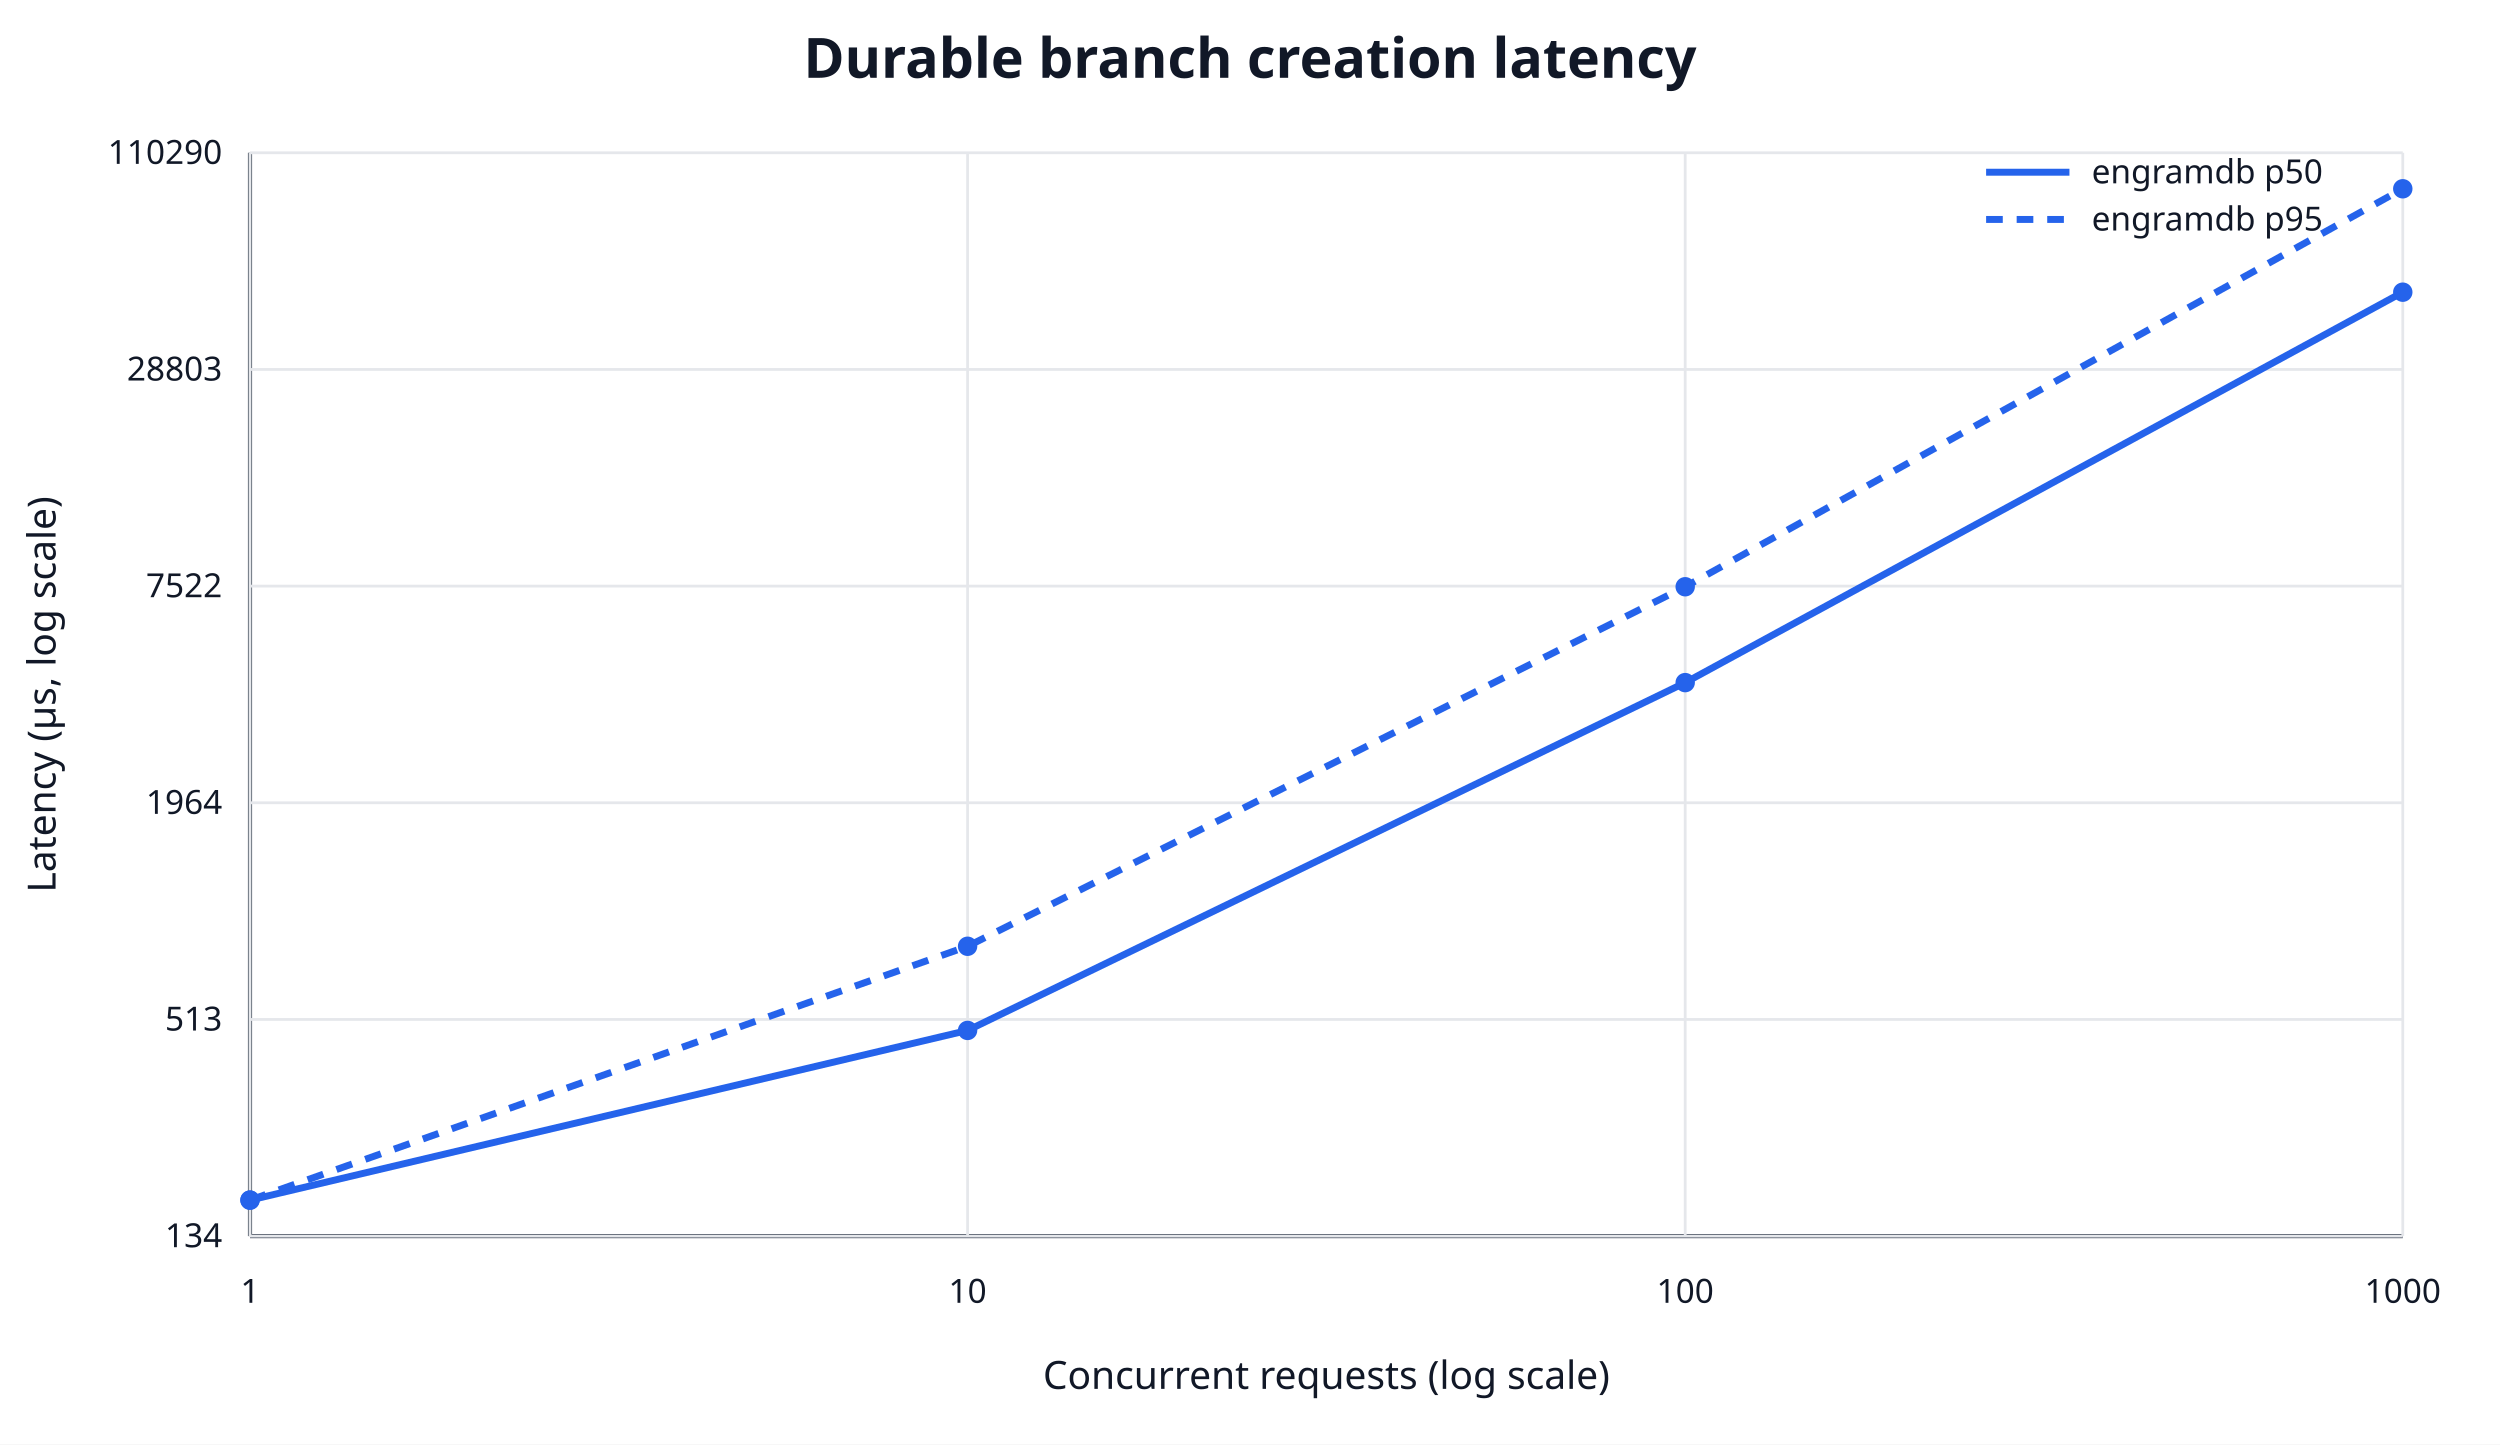
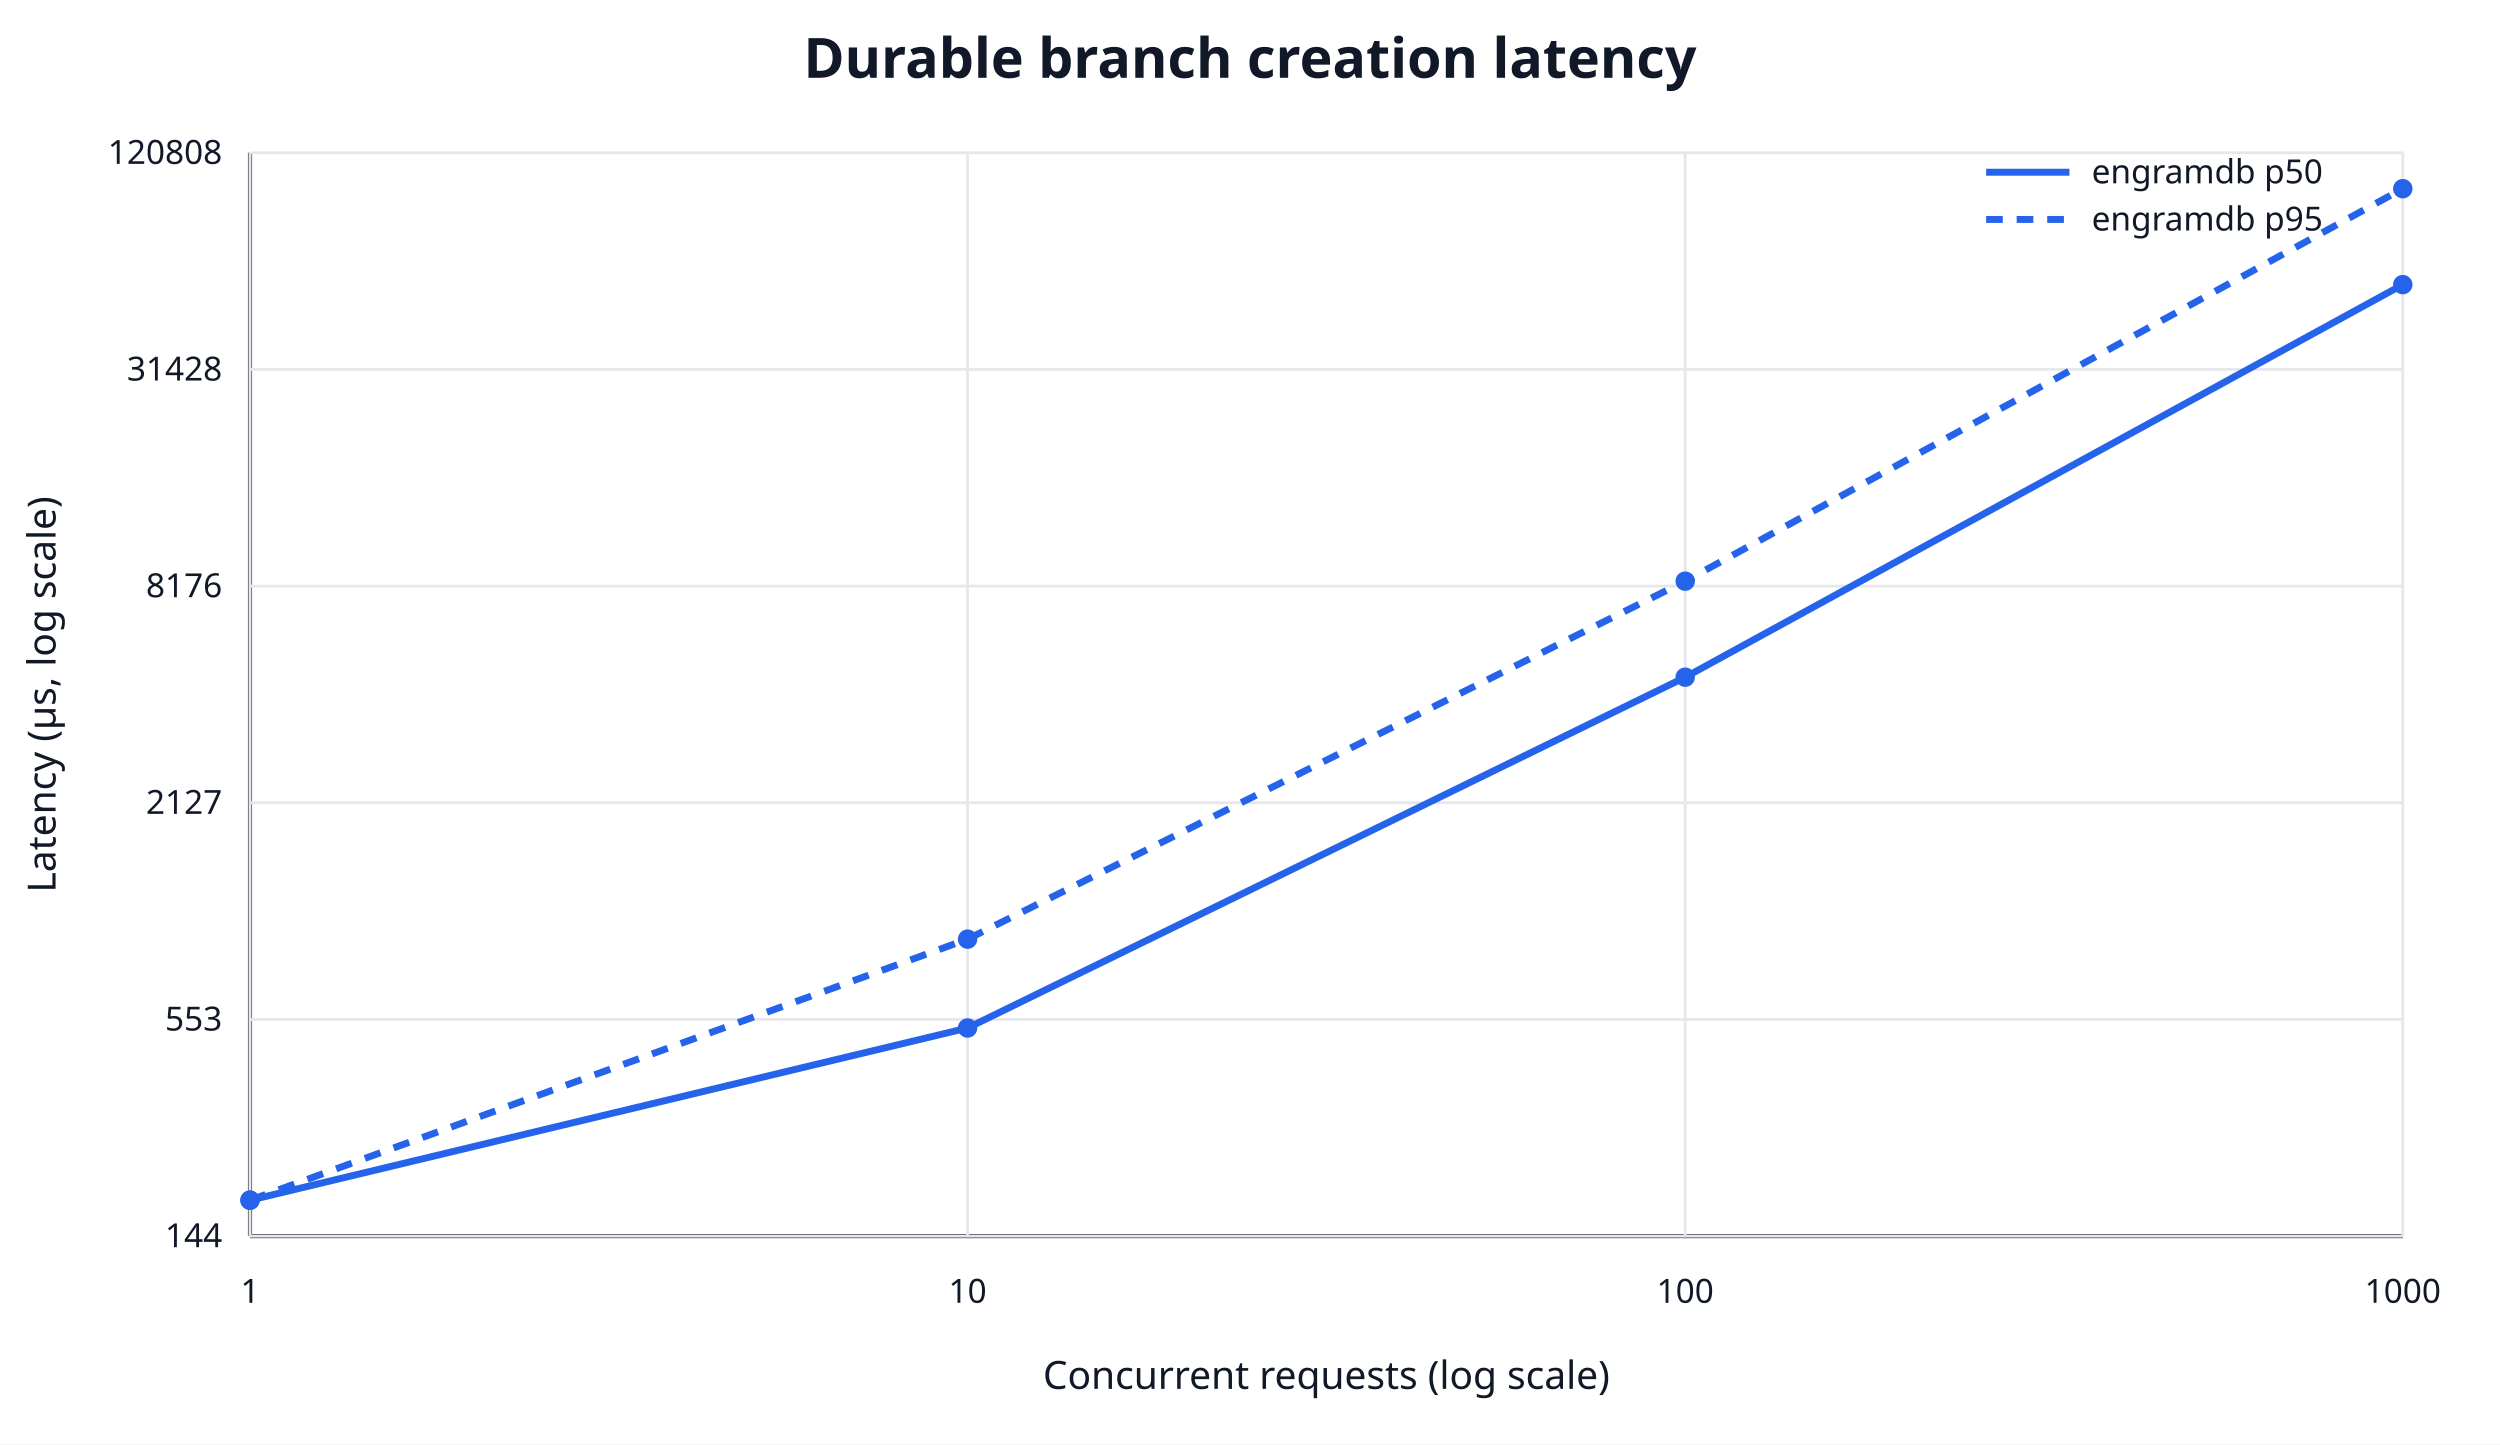
<svg xmlns="http://www.w3.org/2000/svg" width="900" height="520" viewBox="0 0 900 520">
  <rect width="100%" height="100%" fill="white" />
  <style>text{font-family:system-ui,sans-serif;fill:#111827}.grid{stroke:#e5e7eb}.axis{stroke:#374151;stroke-width:1.5}.p95{stroke-dasharray:6 5}</style>
  <text x="450.0" y="28" text-anchor="middle" font-size="20" font-weight="600">Durable branch creation latency</text>
  <line class="axis" x1="90" y1="55" x2="90" y2="445" />
  <line class="axis" x1="90" y1="445" x2="865" y2="445" />
  <line class="grid" x1="90.00" y1="55" x2="90.00" y2="445" />
  <text x="90.00" y="469" text-anchor="middle" font-size="12">1</text>
  <line class="grid" x1="348.33" y1="55" x2="348.33" y2="445" />
  <text x="348.33" y="469" text-anchor="middle" font-size="12">10</text>
  <line class="grid" x1="606.67" y1="55" x2="606.67" y2="445" />
  <text x="606.67" y="469" text-anchor="middle" font-size="12">100</text>
  <line class="grid" x1="865.00" y1="55" x2="865.00" y2="445" />
  <text x="865.00" y="469" text-anchor="middle" font-size="12">1000</text>
  <line class="grid" x1="90" y1="445.00" x2="865" y2="445.00" />
-   <text x="80" y="449.00" text-anchor="end" font-size="12">134</text>
+   <text x="80" y="449.00" text-anchor="end" font-size="12">144</text>
  <line class="grid" x1="90" y1="367.00" x2="865" y2="367.00" />
-   <text x="80" y="371.00" text-anchor="end" font-size="12">513</text>
+   <text x="80" y="371.00" text-anchor="end" font-size="12">553</text>
  <line class="grid" x1="90" y1="289.00" x2="865" y2="289.00" />
-   <text x="80" y="293.00" text-anchor="end" font-size="12">1964</text>
+   <text x="80" y="293.00" text-anchor="end" font-size="12">2127</text>
  <line class="grid" x1="90" y1="211.00" x2="865" y2="211.00" />
-   <text x="80" y="215.00" text-anchor="end" font-size="12">7522</text>
+   <text x="80" y="215.00" text-anchor="end" font-size="12">8176</text>
  <line class="grid" x1="90" y1="133.00" x2="865" y2="133.00" />
-   <text x="80" y="137.00" text-anchor="end" font-size="12">28803</text>
+   <text x="80" y="137.00" text-anchor="end" font-size="12">31428</text>
  <line class="grid" x1="90" y1="55.00" x2="865" y2="55.00" />
-   <text x="80" y="59.00" text-anchor="end" font-size="12">110290</text>
-   <polyline points="90.00,432.04 348.33,370.95 606.67,245.74 865.00,105.19" fill="none" stroke="#2563eb" stroke-width="2.5" class="" />
-   <circle cx="90.00" cy="432.04" r="3.5" fill="#2563eb" />
-   <circle cx="348.33" cy="370.95" r="3.5" fill="#2563eb" />
-   <circle cx="606.67" cy="245.74" r="3.5" fill="#2563eb" />
-   <circle cx="865.00" cy="105.19" r="3.5" fill="#2563eb" />
+   <text x="80" y="59.00" text-anchor="end" font-size="12">120808</text>
+   <polyline points="90.00,432.07 348.33,370.08 606.67,243.79 865.00,102.46" fill="none" stroke="#2563eb" stroke-width="2.5" class="" />
+   <circle cx="90.00" cy="432.07" r="3.5" fill="#2563eb" />
+   <circle cx="348.33" cy="370.08" r="3.5" fill="#2563eb" />
+   <circle cx="606.67" cy="243.79" r="3.5" fill="#2563eb" />
+   <circle cx="865.00" cy="102.46" r="3.5" fill="#2563eb" />
  <line x1="715" y1="62" x2="745" y2="62" stroke="#2563eb" stroke-width="2.5" class="" />
  <text x="753" y="66" font-size="12">engramdb p50</text>
-   <polyline points="90.00,432.04 348.33,340.66 606.67,211.23 865.00,67.96" fill="none" stroke="#2563eb" stroke-width="2.5" class="p95" />
-   <circle cx="90.00" cy="432.04" r="3.5" fill="#2563eb" />
-   <circle cx="348.33" cy="340.66" r="3.5" fill="#2563eb" />
-   <circle cx="606.67" cy="211.23" r="3.5" fill="#2563eb" />
-   <circle cx="865.00" cy="67.96" r="3.5" fill="#2563eb" />
+   <polyline points="90.00,432.07 348.33,338.09 606.67,209.22 865.00,67.93" fill="none" stroke="#2563eb" stroke-width="2.5" class="p95" />
+   <circle cx="90.00" cy="432.07" r="3.5" fill="#2563eb" />
+   <circle cx="348.33" cy="338.09" r="3.5" fill="#2563eb" />
+   <circle cx="606.67" cy="209.22" r="3.5" fill="#2563eb" />
+   <circle cx="865.00" cy="67.93" r="3.5" fill="#2563eb" />
  <line x1="715" y1="79" x2="745" y2="79" stroke="#2563eb" stroke-width="2.5" class="p95" />
  <text x="753" y="83" font-size="12">engramdb p95</text>
  <text x="477.5" y="500" text-anchor="middle" font-size="14">Concurrent requests (log scale)</text>
  <text x="20" y="250.0" text-anchor="middle" font-size="14" transform="rotate(-90 20 250.0)">Latency (µs, log scale)</text>
</svg>
